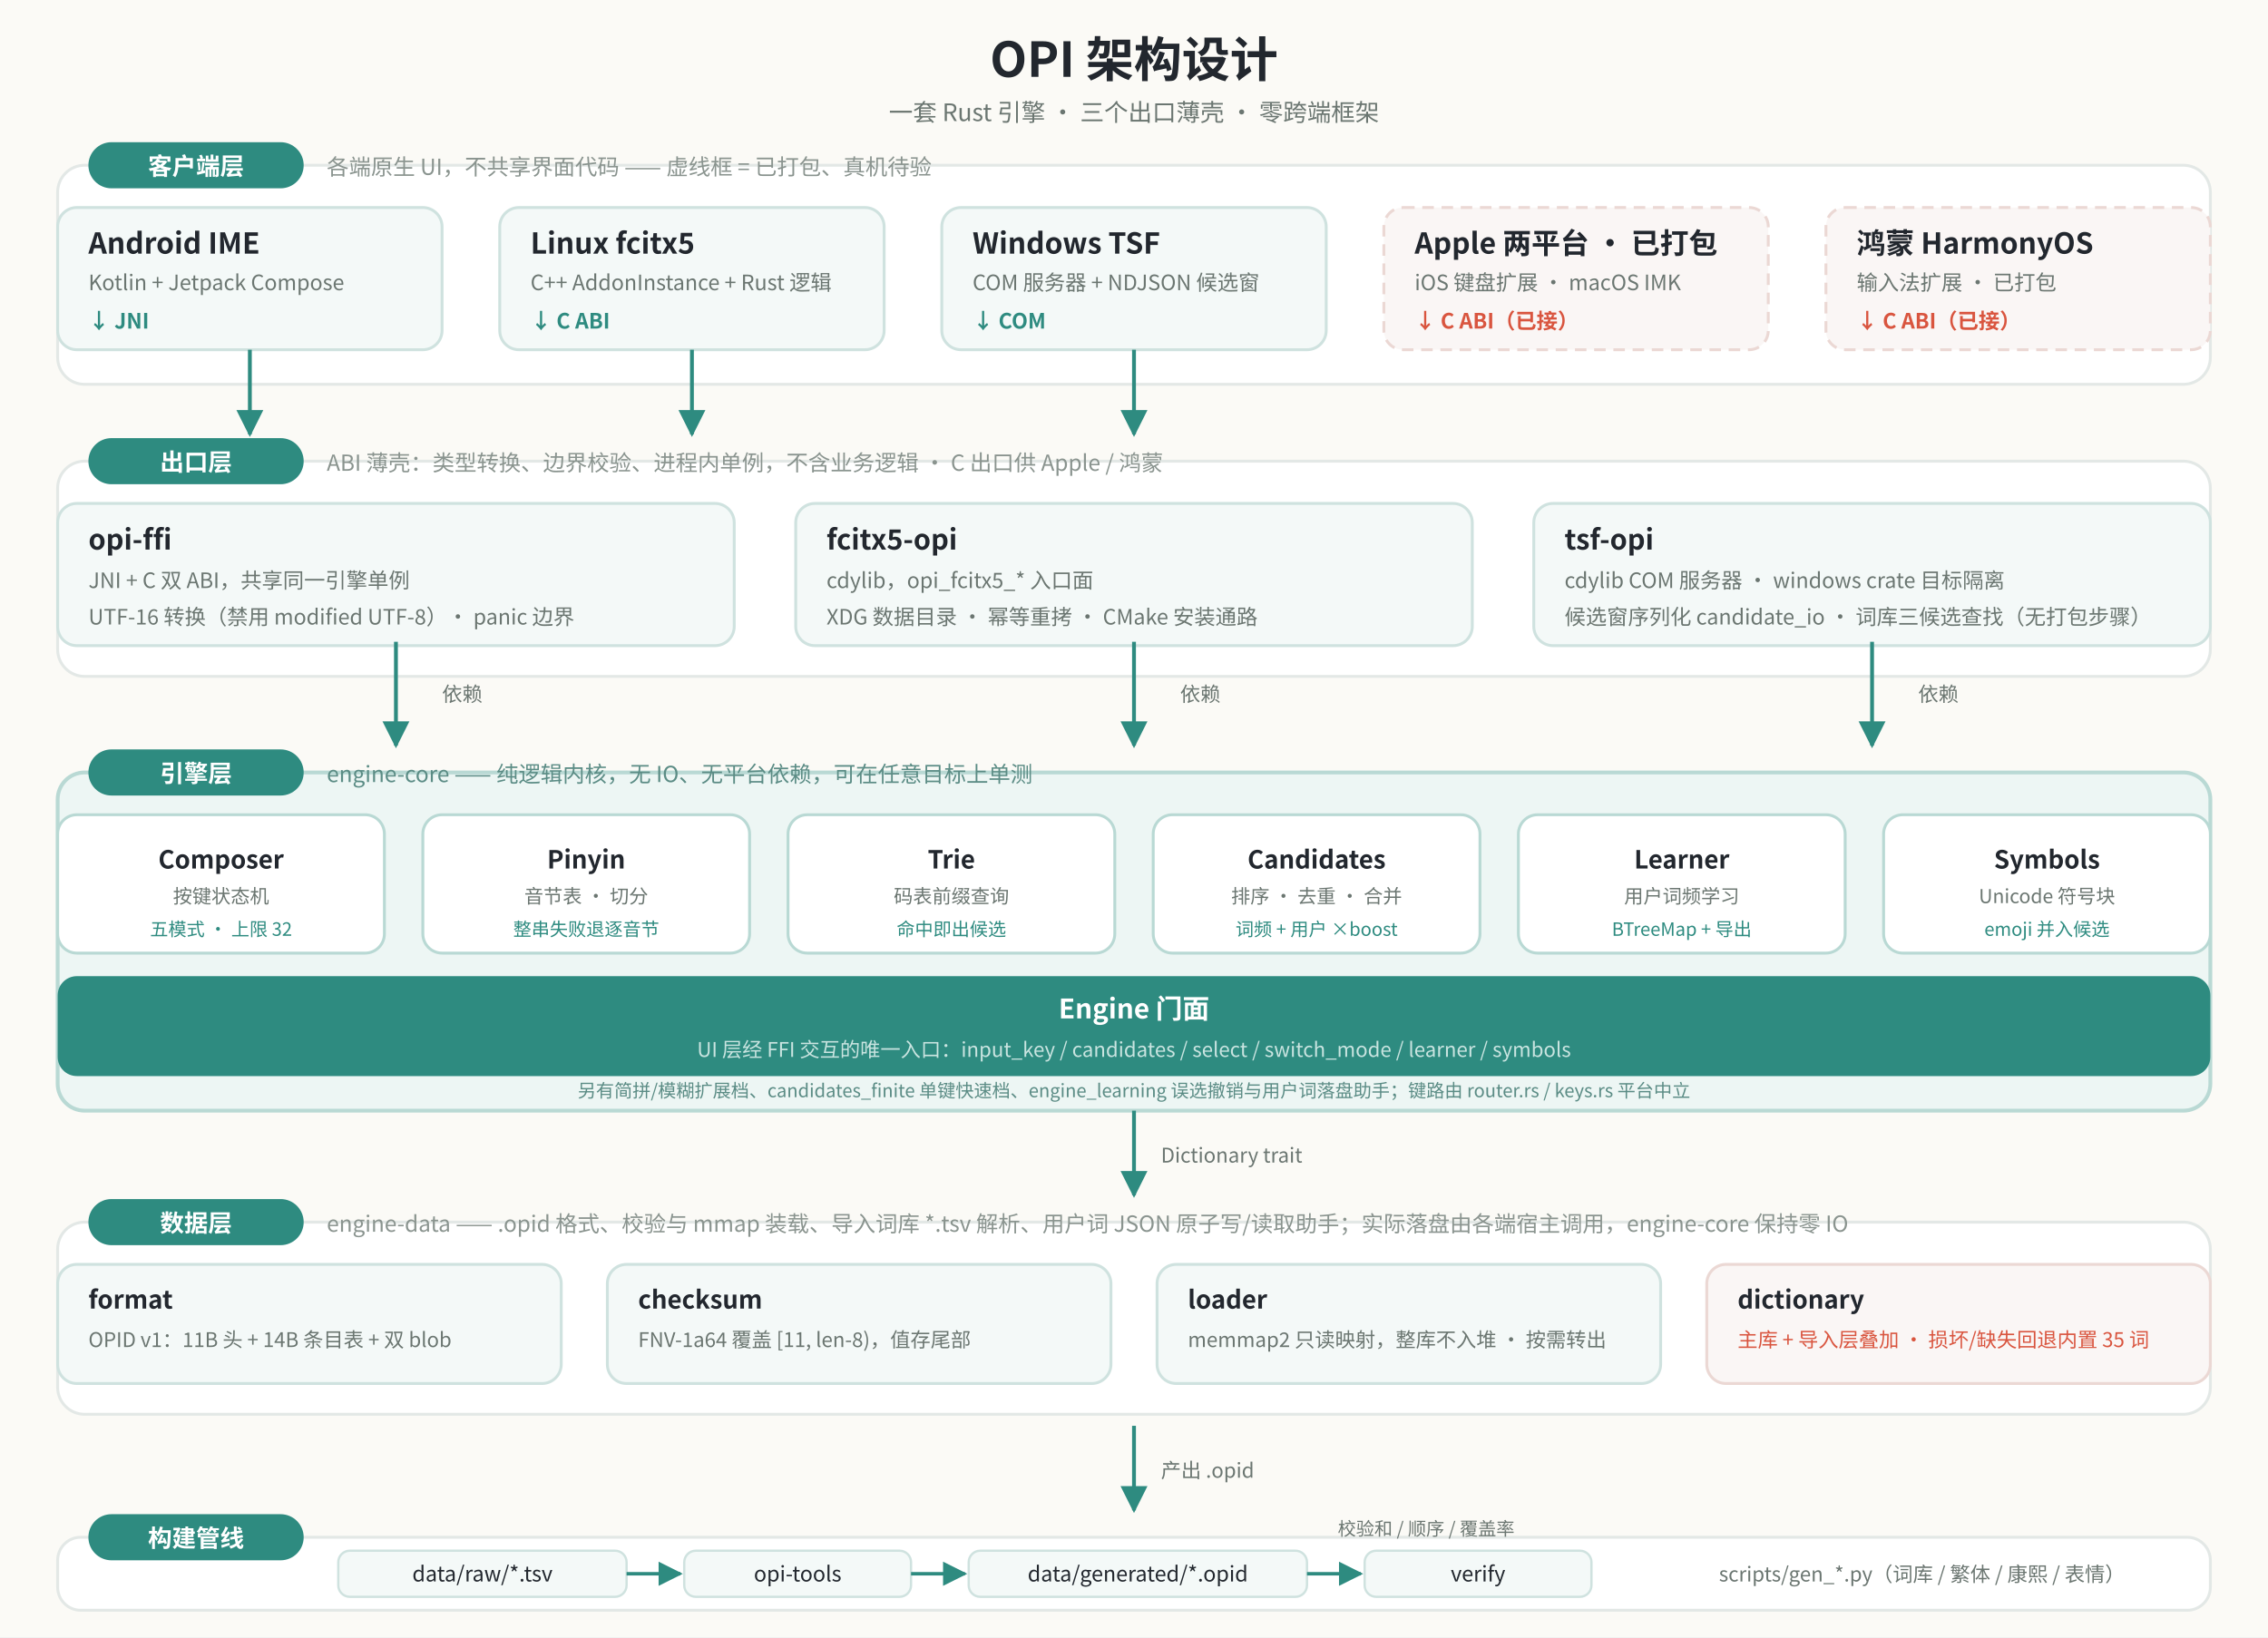
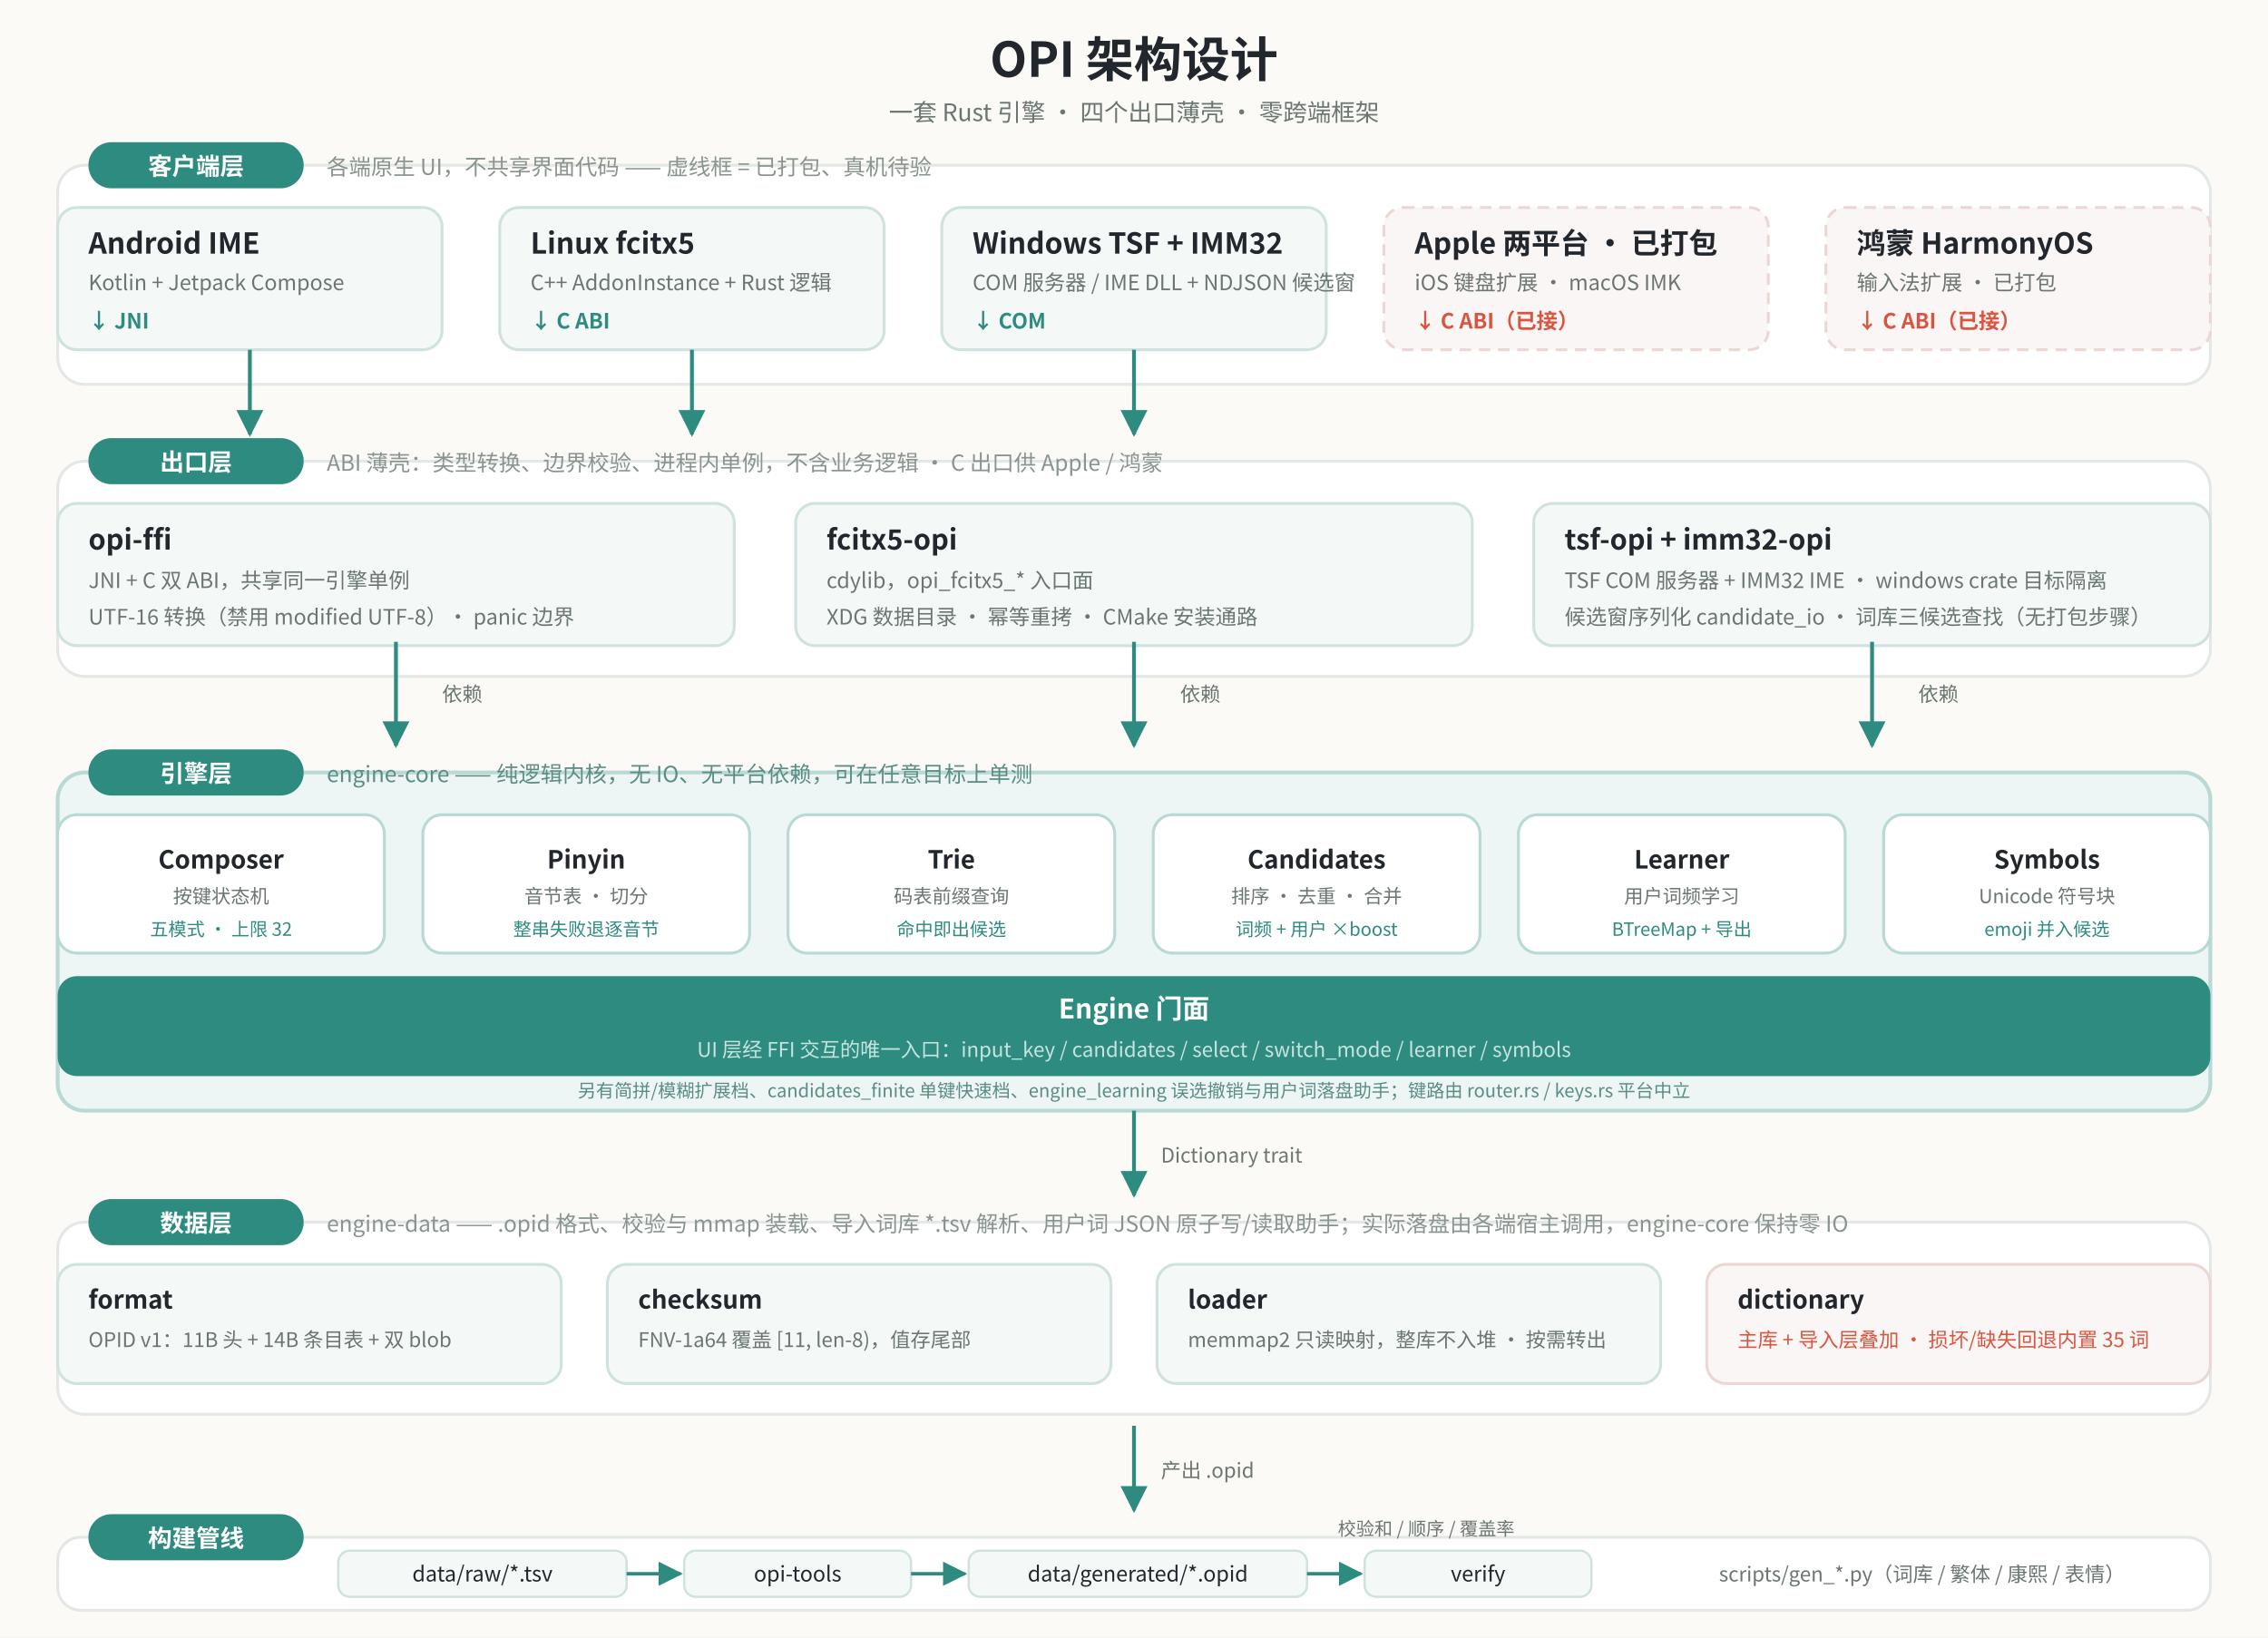
<svg xmlns="http://www.w3.org/2000/svg" viewBox="0 0 1180 852" width="1180" height="852" role="img" aria-labelledby="archTitle archDesc">
  <defs>
    <marker id="arw" viewBox="0 0 10 10" refX="9" refY="5" markerWidth="7" markerHeight="7" orient="auto-start-reverse">
      <path d="M0 0 L10 5 L0 10 z" fill="#2E8B80" />
    </marker>
    <marker id="arwA" viewBox="0 0 10 10" refX="9" refY="5" markerWidth="7" markerHeight="7" orient="auto-start-reverse">
      <path d="M0 0 L10 5 L0 10 z" fill="#D9553F" />
    </marker>
  </defs>
  <rect width="1180" height="852" fill="#FBFAF6" />
  <g font-family="'Noto Sans CJK SC','Source Han Sans SC','PingFang SC','Microsoft YaHei',-apple-system,'Segoe UI',sans-serif">
    <text x="590" y="40" text-anchor="middle" font-size="25" font-weight="700" fill="#22272E">OPI 架构设计</text>
-     <text x="590" y="63" text-anchor="middle" font-size="12.5" fill="#6B7671">一套 Rust 引擎 · 三个出口薄壳 · 零跨端框架</text>
+     <text x="590" y="63" text-anchor="middle" font-size="12.5" fill="#6B7671">一套 Rust 引擎 · 四个出口薄壳 · 零跨端框架</text>
    <rect x="30" y="86" width="1120" height="114" rx="14" fill="#FFFFFF" stroke="#E3E8E6" stroke-width="1.5" />
    <rect x="46" y="74" width="112" height="24" rx="12" fill="#2E8B80" />
    <text x="102" y="91" text-anchor="middle" font-size="12.5" font-weight="700" fill="#FFFFFF">客户端层</text>
    <text x="170" y="91" font-size="11.5" fill="#8A948F">各端原生 UI，不共享界面代码 —— 虚线框 = 已打包、真机待验</text>
    <g>
      <rect x="30" y="108" width="200" height="74" rx="10" fill="#F4F9F8" stroke="#CFE2DF" stroke-width="1.5" />
      <text x="46" y="132" font-size="15" font-weight="700" fill="#22272E">Android IME</text>
      <text x="46" y="151" font-size="11" fill="#6B7671">Kotlin + Jetpack Compose</text>
      <text x="46" y="171" font-size="11" font-weight="700" fill="#2E8B80">↓ JNI</text>
    </g>
    <g>
      <rect x="260" y="108" width="200" height="74" rx="10" fill="#F4F9F8" stroke="#CFE2DF" stroke-width="1.5" />
      <text x="276" y="132" font-size="15" font-weight="700" fill="#22272E">Linux fcitx5</text>
      <text x="276" y="151" font-size="11" fill="#6B7671">C++ AddonInstance + Rust 逻辑</text>
      <text x="276" y="171" font-size="11" font-weight="700" fill="#2E8B80">↓ C ABI</text>
    </g>
    <g>
      <rect x="490" y="108" width="200" height="74" rx="10" fill="#F4F9F8" stroke="#CFE2DF" stroke-width="1.5" />
-       <text x="506" y="132" font-size="15" font-weight="700" fill="#22272E">Windows TSF</text>
-       <text x="506" y="151" font-size="11" fill="#6B7671">COM 服务器 + NDJSON 候选窗</text>
+       <text x="506" y="132" font-size="15" font-weight="700" fill="#22272E">Windows TSF + IMM32</text>
+       <text x="506" y="151" font-size="11" fill="#6B7671">COM 服务器 / IME DLL + NDJSON 候选窗</text>
      <text x="506" y="171" font-size="11" font-weight="700" fill="#2E8B80">↓ COM</text>
    </g>
    <g>
      <rect x="720" y="108" width="200" height="74" rx="10" fill="#FAF6F5" stroke="#EBD8D4" stroke-width="1.5" stroke-dasharray="6 4" />
      <text x="736" y="132" font-size="15" font-weight="700" fill="#22272E">Apple 两平台 · 已打包</text>
      <text x="736" y="151" font-size="11" fill="#6B7671">iOS 键盘扩展 · macOS IMK</text>
      <text x="736" y="171" font-size="11" font-weight="700" fill="#D9553F">↓ C ABI（已接）</text>
    </g>
    <g>
      <rect x="950" y="108" width="200" height="74" rx="10" fill="#FAF6F5" stroke="#EBD8D4" stroke-width="1.5" stroke-dasharray="6 4" />
      <text x="966" y="132" font-size="15" font-weight="700" fill="#22272E">鸿蒙 HarmonyOS</text>
      <text x="966" y="151" font-size="11" fill="#6B7671">输入法扩展 · 已打包</text>
      <text x="966" y="171" font-size="11" font-weight="700" fill="#D9553F">↓ C ABI（已接）</text>
    </g>
    <g stroke="#2E8B80" stroke-width="2" marker-end="url(#arw)">
      <path d="M130 182 L130 226" />
      <path d="M360 182 L360 226" />
      <path d="M590 182 L590 226" />
    </g>
    <rect x="30" y="240" width="1120" height="112" rx="14" fill="#FFFFFF" stroke="#E3E8E6" stroke-width="1.5" />
    <rect x="46" y="228" width="112" height="24" rx="12" fill="#2E8B80" />
    <text x="102" y="245" text-anchor="middle" font-size="12.5" font-weight="700" fill="#FFFFFF">出口层</text>
    <text x="170" y="245" font-size="11.5" fill="#8A948F">ABI 薄壳：类型转换、边界校验、进程内单例，不含业务逻辑 · C 出口供 Apple / 鸿蒙</text>
    <g>
      <rect x="30" y="262" width="352" height="74" rx="10" fill="#F4F9F8" stroke="#CFE2DF" stroke-width="1.5" />
      <text x="46" y="286" font-size="14.5" font-weight="700" fill="#22272E">opi-ffi</text>
      <text x="46" y="306" font-size="11" fill="#6B7671">JNI + C 双 ABI，共享同一引擎单例</text>
      <text x="46" y="325" font-size="11" fill="#6B7671">UTF-16 转换（禁用 modified UTF-8）· panic 边界</text>
    </g>
    <g>
      <rect x="414" y="262" width="352" height="74" rx="10" fill="#F4F9F8" stroke="#CFE2DF" stroke-width="1.5" />
      <text x="430" y="286" font-size="14.5" font-weight="700" fill="#22272E">fcitx5-opi</text>
      <text x="430" y="306" font-size="11" fill="#6B7671">cdylib，opi_fcitx5_* 入口面</text>
      <text x="430" y="325" font-size="11" fill="#6B7671">XDG 数据目录 · 幂等重拷 · CMake 安装通路</text>
    </g>
    <g>
      <rect x="798" y="262" width="352" height="74" rx="10" fill="#F4F9F8" stroke="#CFE2DF" stroke-width="1.5" />
-       <text x="814" y="286" font-size="14.5" font-weight="700" fill="#22272E">tsf-opi</text>
-       <text x="814" y="306" font-size="11" fill="#6B7671">cdylib COM 服务器 · windows crate 目标隔离</text>
+       <text x="814" y="286" font-size="14.5" font-weight="700" fill="#22272E">tsf-opi + imm32-opi</text>
+       <text x="814" y="306" font-size="11" fill="#6B7671">TSF COM 服务器 + IMM32 IME · windows crate 目标隔离</text>
      <text x="814" y="325" font-size="11" fill="#6B7671">候选窗序列化 candidate_io · 词库三候选查找（无打包步骤）</text>
    </g>
    <g stroke="#2E8B80" stroke-width="2" marker-end="url(#arw)">
      <path d="M206 334 L206 388" />
      <path d="M590 334 L590 388" />
      <path d="M974 334 L974 388" />
    </g>
    <text x="230" y="365" font-size="10.5" fill="#6B7671">依赖</text>
    <text x="614" y="365" font-size="10.5" fill="#6B7671">依赖</text>
    <text x="998" y="365" font-size="10.5" fill="#6B7671">依赖</text>
    <rect x="30" y="402" width="1120" height="176" rx="14" fill="#EDF6F4" stroke="#B9D9D4" stroke-width="2" />
    <rect x="46" y="390" width="112" height="24" rx="12" fill="#2E8B80" />
    <text x="102" y="407" text-anchor="middle" font-size="12.5" font-weight="700" fill="#FFFFFF">引擎层</text>
    <text x="170" y="407" font-size="11.5" fill="#5B8C85">engine-core —— 纯逻辑内核，无 IO、无平台依赖，可在任意目标上单测</text>
    <g fill="#FFFFFF" stroke="#B9D9D4" stroke-width="1.5">
      <rect x="30" y="424" width="170" height="72" rx="10" />
      <rect x="220" y="424" width="170" height="72" rx="10" />
      <rect x="410" y="424" width="170" height="72" rx="10" />
      <rect x="600" y="424" width="170" height="72" rx="10" />
      <rect x="790" y="424" width="170" height="72" rx="10" />
      <rect x="980" y="424" width="170" height="72" rx="10" />
    </g>
    <g text-anchor="middle" fill="#22272E">
      <text x="115" y="452" font-size="13" font-weight="700">Composer</text>
      <text x="305" y="452" font-size="13" font-weight="700">Pinyin</text>
      <text x="495" y="452" font-size="13" font-weight="700">Trie</text>
      <text x="685" y="452" font-size="13" font-weight="700">Candidates</text>
      <text x="875" y="452" font-size="13" font-weight="700">Learner</text>
      <text x="1065" y="452" font-size="13" font-weight="700">Symbols</text>
    </g>
    <g text-anchor="middle" fill="#6B7671" font-size="10">
      <text x="115" y="470">按键状态机</text>
      <text x="305" y="470">音节表 · 切分</text>
      <text x="495" y="470">码表前缀查询</text>
      <text x="685" y="470">排序 · 去重 · 合并</text>
      <text x="875" y="470">用户词频学习</text>
      <text x="1065" y="470">Unicode 符号块</text>
    </g>
    <g text-anchor="middle" fill="#2E8B80" font-size="9.5">
      <text x="115" y="487">五模式 · 上限 32</text>
      <text x="305" y="487">整串失败退逐音节</text>
      <text x="495" y="487">命中即出候选</text>
      <text x="685" y="487">词频 + 用户 ×boost</text>
      <text x="875" y="487">BTreeMap + 导出</text>
      <text x="1065" y="487">emoji 并入候选</text>
    </g>
    <rect x="30" y="508" width="1120" height="52" rx="10" fill="#2E8B80" />
    <text x="590" y="530" text-anchor="middle" font-size="14" font-weight="700" fill="#FFFFFF">Engine 门面</text>
    <text x="590" y="550" text-anchor="middle" font-size="10.5" fill="#C9E4E0">UI 层经 FFI 交互的唯一入口：input_key / candidates / select / switch_mode / learner / symbols</text>
    <text x="590" y="571" text-anchor="middle" font-size="9.5" fill="#5B8C85">另有简拼/模糊扩展档、candidates_finite 单键快速档、engine_learning 误选撤销与用户词落盘助手；键路由 router.rs / keys.rs 平台中立</text>
    <path d="M590 578 L590 622" stroke="#2E8B80" stroke-width="2" marker-end="url(#arw)" />
    <text x="604" y="605" font-size="10.5" fill="#6B7671">Dictionary trait</text>
    <rect x="30" y="636" width="1120" height="100" rx="14" fill="#FFFFFF" stroke="#E3E8E6" stroke-width="1.5" />
    <rect x="46" y="624" width="112" height="24" rx="12" fill="#2E8B80" />
    <text x="102" y="641" text-anchor="middle" font-size="12.5" font-weight="700" fill="#FFFFFF">数据层</text>
    <text x="170" y="641" font-size="11.5" fill="#8A948F">engine-data —— .opid 格式、校验与 mmap 装载、导入词库 *.tsv 解析、用户词 JSON 原子写/读取助手；实际落盘由各端宿主调用，engine-core 保持零 IO</text>
    <g>
      <rect x="30" y="658" width="262" height="62" rx="10" fill="#F4F9F8" stroke="#CFE2DF" stroke-width="1.5" />
      <text x="46" y="681" font-size="13" font-weight="700" fill="#22272E">format</text>
      <text x="46" y="701" font-size="10.5" fill="#6B7671">OPID v1：11B 头 + 14B 条目表 + 双 blob</text>
    </g>
    <g>
      <rect x="316" y="658" width="262" height="62" rx="10" fill="#F4F9F8" stroke="#CFE2DF" stroke-width="1.5" />
      <text x="332" y="681" font-size="13" font-weight="700" fill="#22272E">checksum</text>
      <text x="332" y="701" font-size="10.5" fill="#6B7671">FNV-1a64 覆盖 [11, len-8)，值存尾部</text>
    </g>
    <g>
      <rect x="602" y="658" width="262" height="62" rx="10" fill="#F4F9F8" stroke="#CFE2DF" stroke-width="1.5" />
      <text x="618" y="681" font-size="13" font-weight="700" fill="#22272E">loader</text>
      <text x="618" y="701" font-size="10.5" fill="#6B7671">memmap2 只读映射，整库不入堆 · 按需转出</text>
    </g>
    <g>
      <rect x="888" y="658" width="262" height="62" rx="10" fill="#FAF6F5" stroke="#EBD8D4" stroke-width="1.5" />
      <text x="904" y="681" font-size="13" font-weight="700" fill="#22272E">dictionary</text>
      <text x="904" y="701" font-size="10.5" fill="#D9553F">主库 + 导入层叠加 · 损坏/缺失回退内置 35 词</text>
    </g>
    <path d="M590 742 L590 786" stroke="#2E8B80" stroke-width="2" marker-end="url(#arw)" />
    <text x="604" y="769" font-size="10.5" fill="#6B7671">产出 .opid</text>
    <rect x="30" y="800" width="1120" height="38" rx="12" fill="#FFFFFF" stroke="#E3E8E6" stroke-width="1.5" />
    <rect x="46" y="788" width="112" height="24" rx="12" fill="#2E8B80" />
    <text x="102" y="805" text-anchor="middle" font-size="12.5" font-weight="700" fill="#FFFFFF">构建管线</text>
    <g font-size="11" fill="#22272E">
      <rect x="176" y="807" width="150" height="24" rx="6" fill="#F4F9F8" stroke="#CFE2DF" stroke-width="1.2" />
      <text x="251" y="823" text-anchor="middle">data/raw/*.tsv</text>
      <rect x="356" y="807" width="118" height="24" rx="6" fill="#F4F9F8" stroke="#CFE2DF" stroke-width="1.2" />
      <text x="415" y="823" text-anchor="middle">opi-tools</text>
      <rect x="504" y="807" width="176" height="24" rx="6" fill="#F4F9F8" stroke="#CFE2DF" stroke-width="1.2" />
      <text x="592" y="823" text-anchor="middle">data/generated/*.opid</text>
      <rect x="710" y="807" width="118" height="24" rx="6" fill="#F4F9F8" stroke="#CFE2DF" stroke-width="1.2" />
      <text x="769" y="823" text-anchor="middle">verify</text>
    </g>
    <g stroke="#2E8B80" stroke-width="1.8" marker-end="url(#arw)" fill="none">
      <path d="M326 819 L354 819" />
      <path d="M474 819 L502 819" />
      <path d="M680 819 L708 819" />
    </g>
    <text x="742" y="799" text-anchor="middle" font-size="9.5" fill="#6B7671">校验和 / 顺序 / 覆盖率</text>
    <text x="1000" y="823" text-anchor="middle" font-size="10.5" fill="#6B7671">scripts/gen_*.py（词库 / 繁体 / 康熙 / 表情）</text>
  </g>
</svg>
